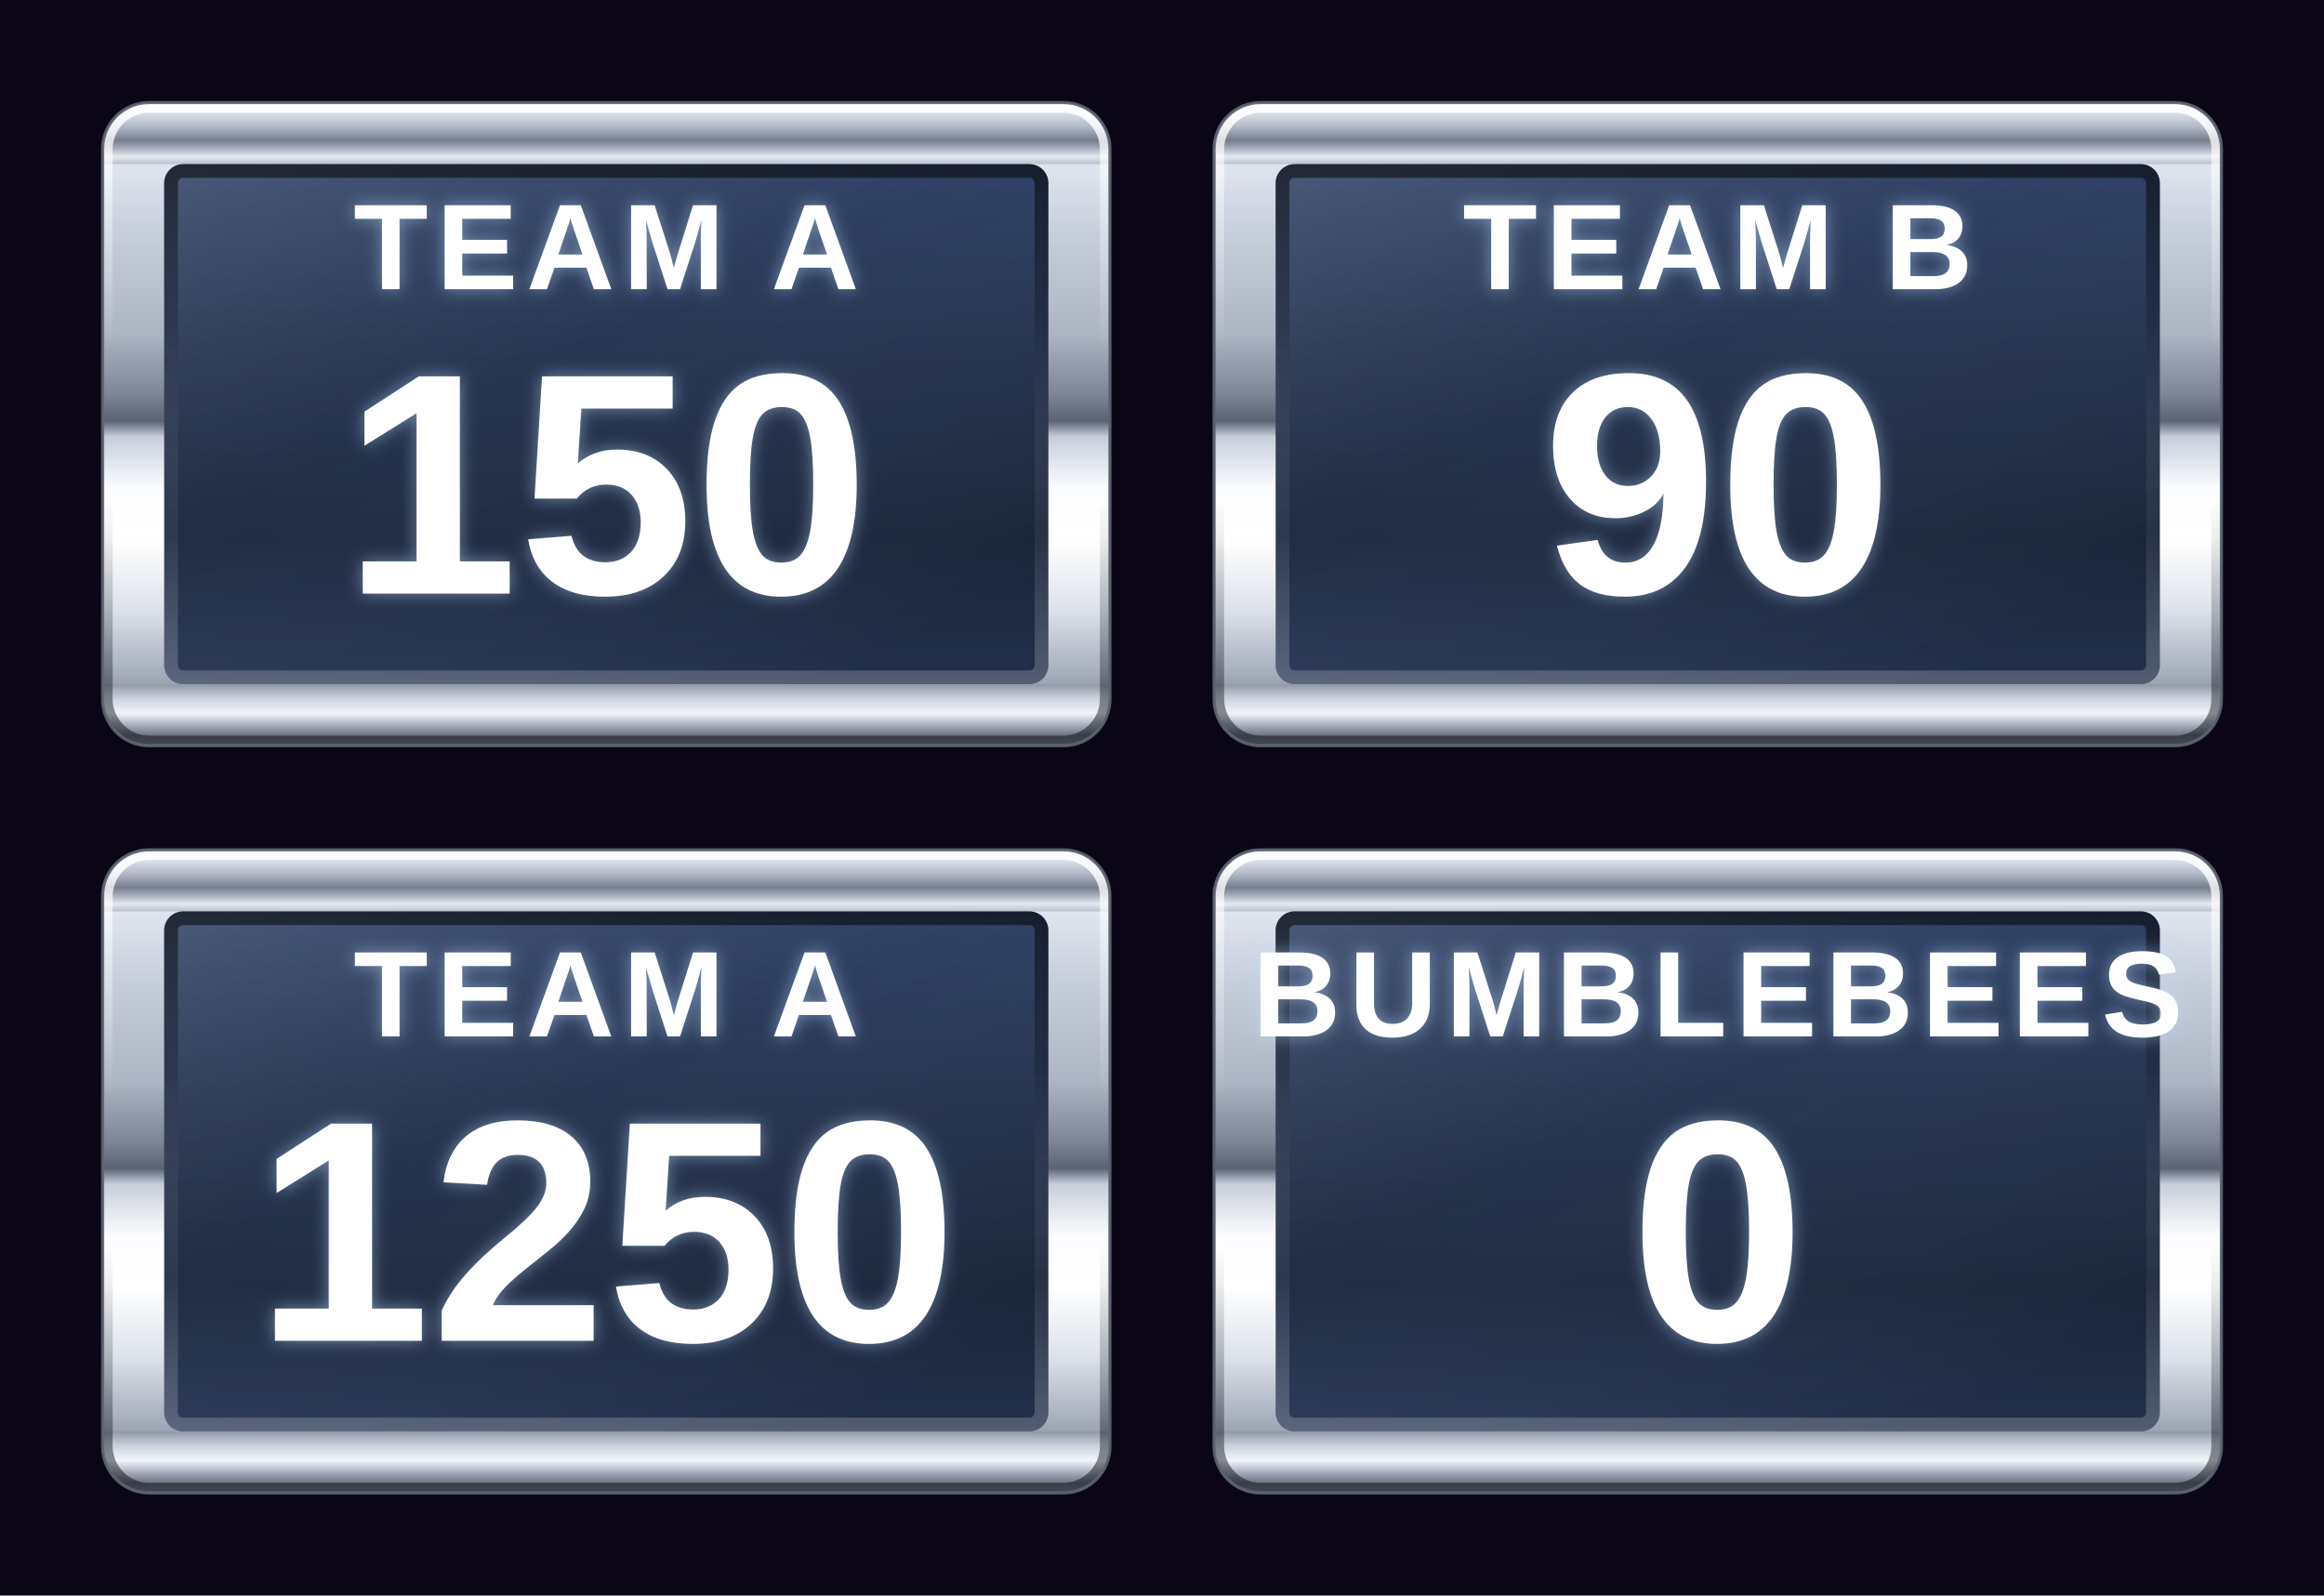
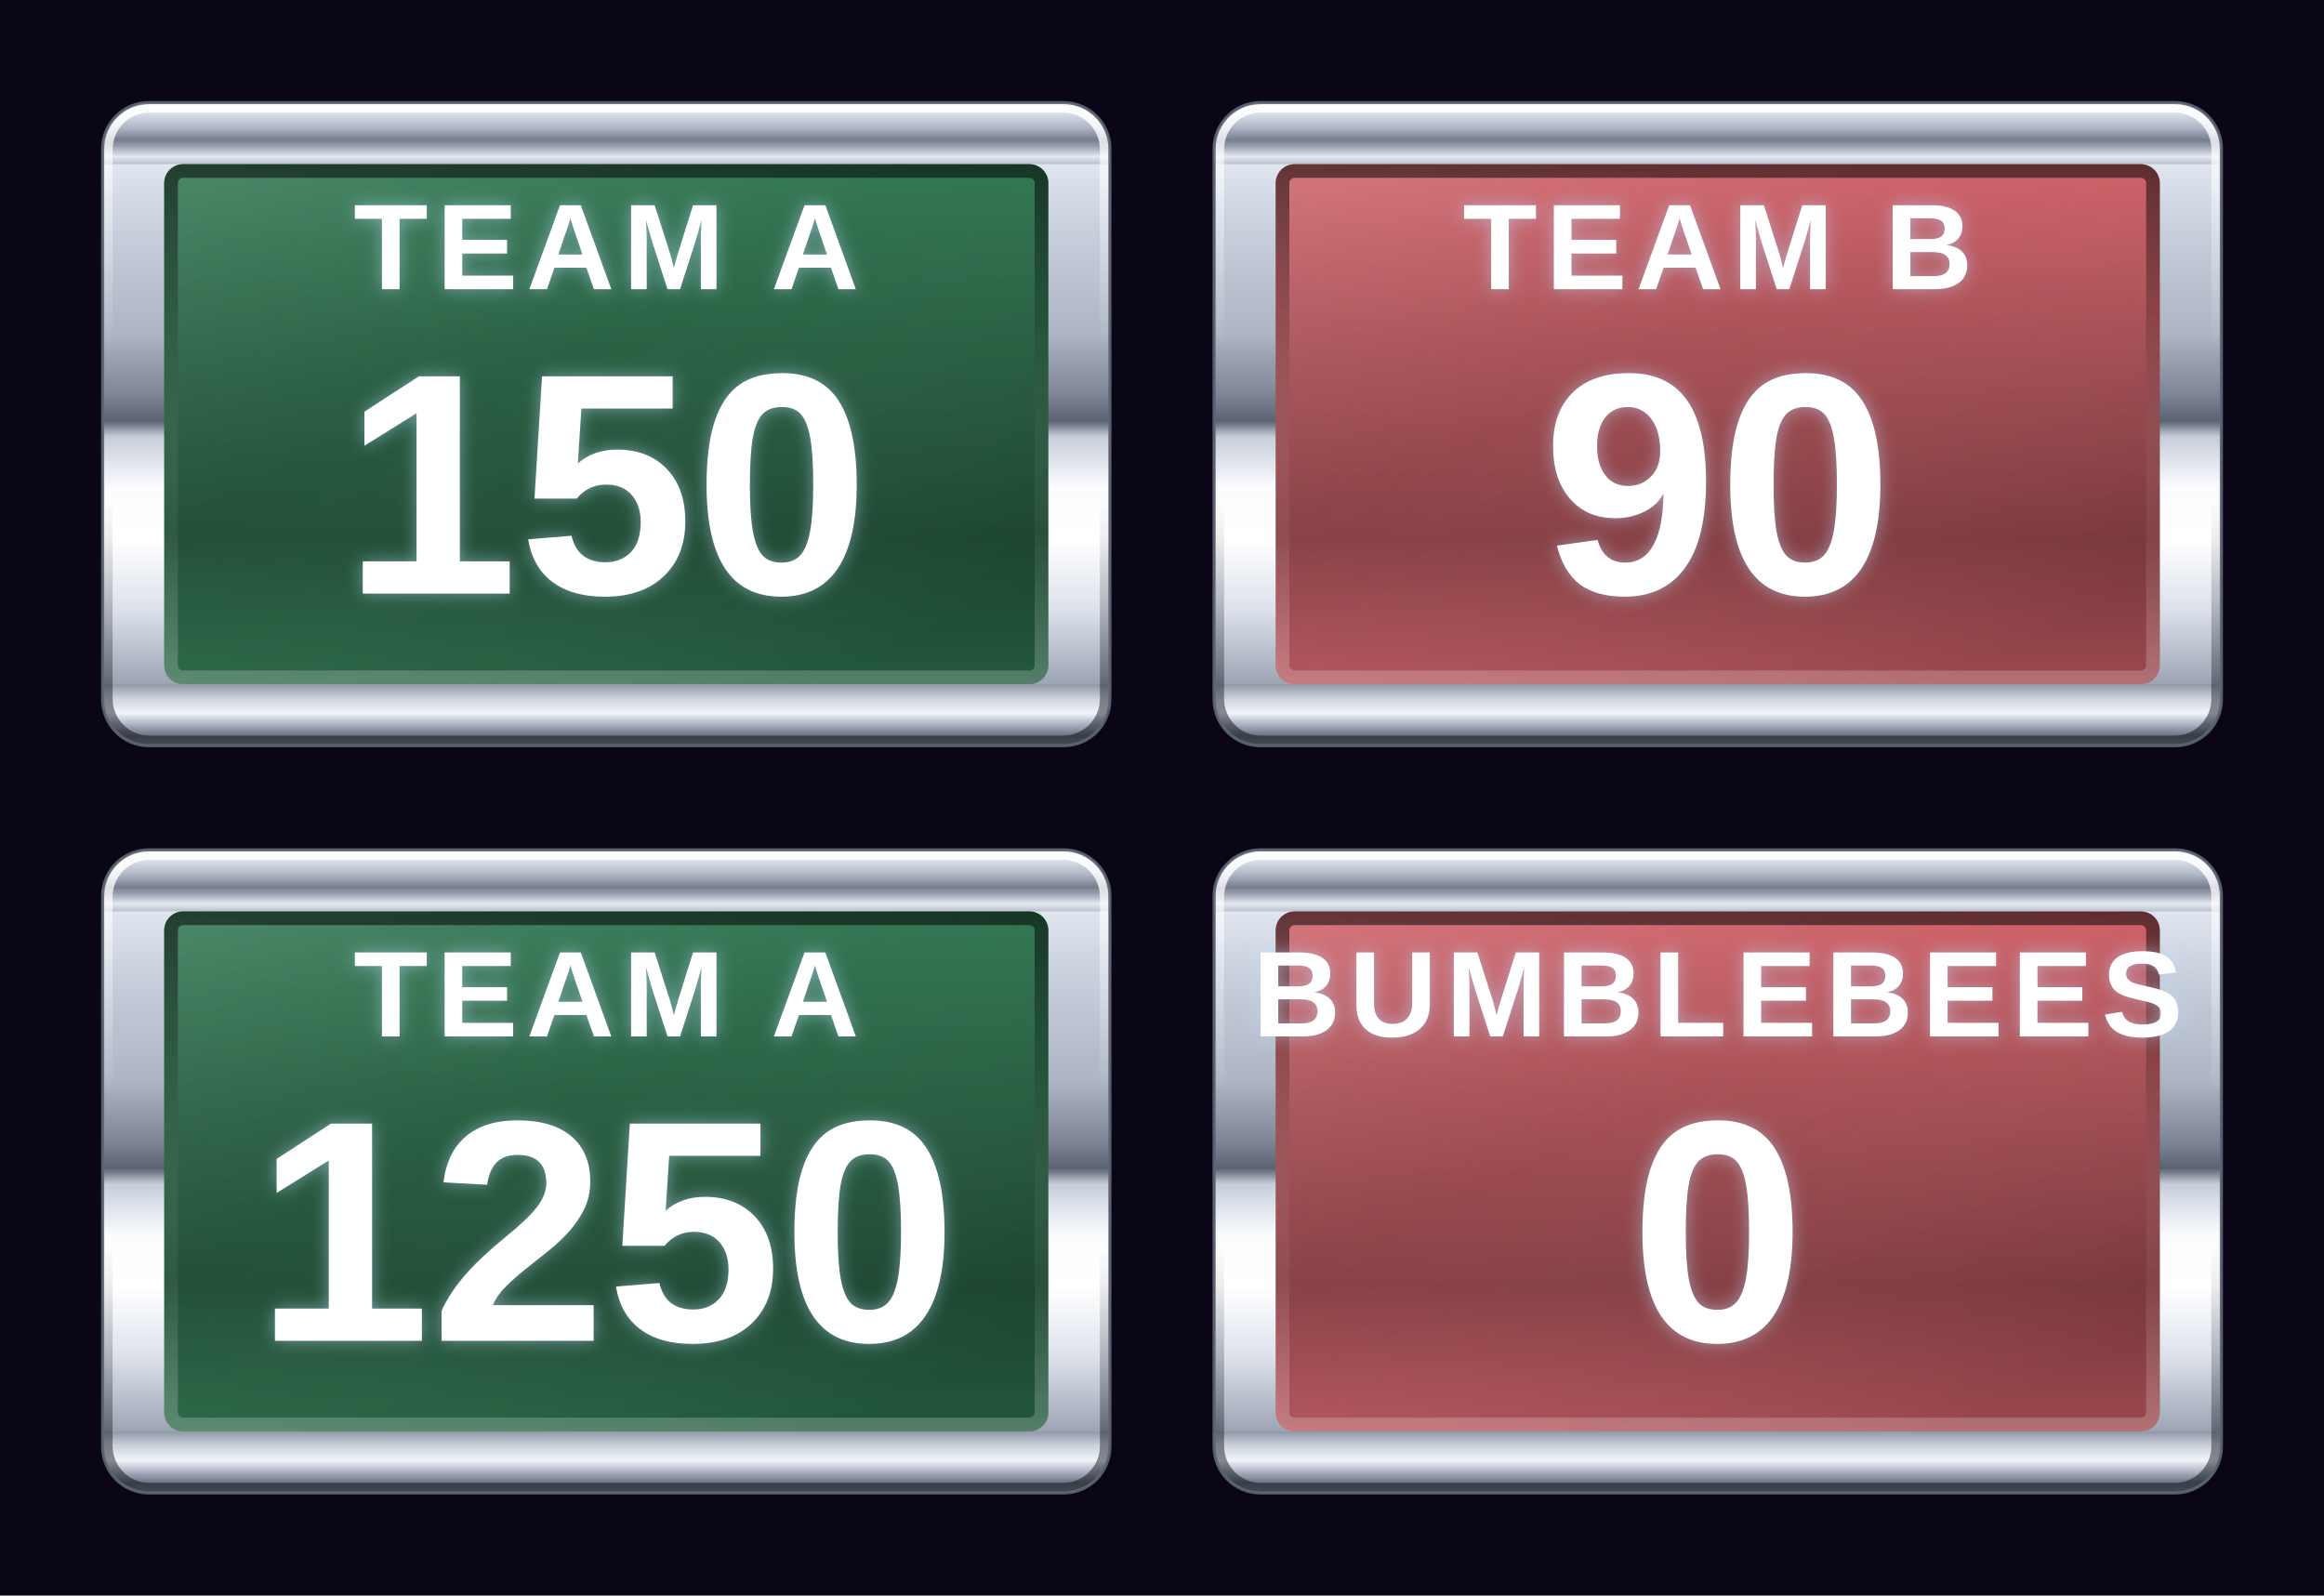
<svg xmlns="http://www.w3.org/2000/svg" viewBox="0 0 1104 758" width="1104" height="758">
  <defs>
    <linearGradient id="chrome" x1="0" y1="0" x2="0" y2="1">
      <stop offset="0.00" stop-color="#F6F9FD" />
      <stop offset="0.06" stop-color="#E8EDF5" />
      <stop offset="0.20" stop-color="#C7CFDC" />
      <stop offset="0.36" stop-color="#ADB5C4" />
      <stop offset="0.455" stop-color="#7C8496" />
      <stop offset="0.495" stop-color="#5A6274" />
      <stop offset="0.520" stop-color="#C7CEDA" />
      <stop offset="0.60" stop-color="#FBFCFE" />
      <stop offset="0.68" stop-color="#FFFFFF" />
      <stop offset="0.79" stop-color="#DCE1EA" />
      <stop offset="0.89" stop-color="#A5ADBC" />
      <stop offset="0.96" stop-color="#79818F" />
      <stop offset="1.00" stop-color="#AEB6C4" />
    </linearGradient>
    <linearGradient id="bevel" x1="0" y1="0" x2="0" y2="1">
      <stop offset="0.00" stop-color="#FFFFFF" stop-opacity="0.95" />
      <stop offset="0.16" stop-color="#FFFFFF" stop-opacity="0.40" />
      <stop offset="0.38" stop-color="#FFFFFF" stop-opacity="0.00" />
      <stop offset="0.62" stop-color="#0B0E14" stop-opacity="0.00" />
      <stop offset="0.85" stop-color="#0B0E14" stop-opacity="0.30" />
      <stop offset="1.00" stop-color="#0B0E14" stop-opacity="0.55" />
    </linearGradient>
-     <linearGradient id="screen" x1="0" y1="0" x2="0" y2="1">
-       <stop offset="0.00" stop-color="#2C3E63" />
-       <stop offset="0.35" stop-color="#23324F" />
-       <stop offset="0.72" stop-color="#1C283F" />
-       <stop offset="1.00" stop-color="#273757" />
+     <linearGradient id="screen-a" x1="0" y1="0" x2="0" y2="1">
+       <stop offset="0.00" stop-color="#2F7550" />
+       <stop offset="0.35" stop-color="#265E40" />
+       <stop offset="0.72" stop-color="#1E4B33" />
+       <stop offset="1.00" stop-color="#296746" />
    </linearGradient>
    <linearGradient id="recess" x1="0" y1="0" x2="0" y2="1">
      <stop offset="0.00" stop-color="#000000" stop-opacity="0.55" />
      <stop offset="0.30" stop-color="#000000" stop-opacity="0.18" />
      <stop offset="0.70" stop-color="#FFFFFF" stop-opacity="0.05" />
      <stop offset="1.00" stop-color="#FFFFFF" stop-opacity="0.22" />
    </linearGradient>
-     <linearGradient id="sheen" x1="0" y1="0" x2="0.75" y2="1">
-       <stop offset="0.00" stop-color="#C4C9D3" stop-opacity="0.20" />
-       <stop offset="0.45" stop-color="#858FA5" stop-opacity="0.05" />
-       <stop offset="1.00" stop-color="#0A0E16" stop-opacity="0.18" />
+     <linearGradient id="sheen-a" x1="0" y1="0" x2="0.75" y2="1">
+       <stop offset="0.00" stop-color="#C5D8CE" stop-opacity="0.20" />
+       <stop offset="0.45" stop-color="#86AF9A" stop-opacity="0.05" />
+       <stop offset="1.00" stop-color="#0A1A12" stop-opacity="0.18" />
    </linearGradient>
    <filter id="glow" x="-25%" y="-25%" width="150%" height="150%">
      <feGaussianBlur stdDeviation="9" result="b" />
      <feMerge>
        <feMergeNode in="b" />
        <feMergeNode in="SourceGraphic" />
      </feMerge>
    </filter>
    <filter id="textglow" x="-35%" y="-35%" width="170%" height="180%">
      <feDropShadow dx="0" dy="7" stdDeviation="5" flood-color="#04070E" flood-opacity="0.72" />
      <feGaussianBlur in="SourceAlpha" stdDeviation="4" result="b" />
      <feFlood flood-color="#BEDCFF" flood-opacity="0.5" result="c" />
      <feComposite in="c" in2="b" operator="in" result="glow" />
      <feMerge>
        <feMergeNode in="glow" />
        <feMergeNode in="SourceGraphic" />
      </feMerge>
    </filter>
    <linearGradient id="frameTop" gradientUnits="userSpaceOnUse" x1="0" y1="0" x2="0" y2="30">
      <stop offset="0.00" stop-color="#FDFEFF" />
      <stop offset="0.18" stop-color="#DDE3EC" />
      <stop offset="0.42" stop-color="#AEB6C5" />
      <stop offset="0.62" stop-color="#767E8E" />
      <stop offset="0.72" stop-color="#9AA2B1" />
      <stop offset="0.88" stop-color="#E4E9F1" />
      <stop offset="1.00" stop-color="#B9C1CE" />
    </linearGradient>
    <linearGradient id="frameBottom" gradientUnits="userSpaceOnUse" x1="0" y1="277" x2="0" y2="307">
      <stop offset="0.00" stop-color="#9098A7" />
      <stop offset="0.22" stop-color="#C9D0DB" />
      <stop offset="0.46" stop-color="#F2F5FA" />
      <stop offset="0.64" stop-color="#AAB2C1" />
      <stop offset="0.82" stop-color="#6A7180" />
      <stop offset="1.00" stop-color="#8F97A5" />
    </linearGradient>
    <clipPath id="frameClip">
      <rect x="1" y="1" width="478" height="305" rx="22" />
    </clipPath>
    <clipPath id="screenClip">
      <rect x="30" y="30" width="420" height="247" rx="9" />
    </clipPath>
+     <linearGradient id="chrome" x1="0" y1="0" x2="0" y2="1">
+       <stop offset="0.00" stop-color="#F6F9FD" />
+       <stop offset="0.06" stop-color="#E8EDF5" />
+       <stop offset="0.20" stop-color="#C7CFDC" />
+       <stop offset="0.36" stop-color="#ADB5C4" />
+       <stop offset="0.455" stop-color="#7C8496" />
+       <stop offset="0.495" stop-color="#5A6274" />
+       <stop offset="0.520" stop-color="#C7CEDA" />
+       <stop offset="0.60" stop-color="#FBFCFE" />
+       <stop offset="0.68" stop-color="#FFFFFF" />
+       <stop offset="0.79" stop-color="#DCE1EA" />
+       <stop offset="0.89" stop-color="#A5ADBC" />
+       <stop offset="0.96" stop-color="#79818F" />
+       <stop offset="1.00" stop-color="#AEB6C4" />
+     </linearGradient>
+     <linearGradient id="bevel" x1="0" y1="0" x2="0" y2="1">
+       <stop offset="0.00" stop-color="#FFFFFF" stop-opacity="0.95" />
+       <stop offset="0.16" stop-color="#FFFFFF" stop-opacity="0.40" />
+       <stop offset="0.38" stop-color="#FFFFFF" stop-opacity="0.00" />
+       <stop offset="0.62" stop-color="#0B0E14" stop-opacity="0.00" />
+       <stop offset="0.85" stop-color="#0B0E14" stop-opacity="0.30" />
+       <stop offset="1.00" stop-color="#0B0E14" stop-opacity="0.55" />
+     </linearGradient>
+     <linearGradient id="screen-b" x1="0" y1="0" x2="0" y2="1">
+       <stop offset="0.00" stop-color="#CE6067" />
+       <stop offset="0.35" stop-color="#A54D52" />
+       <stop offset="0.72" stop-color="#843D42" />
+       <stop offset="1.00" stop-color="#B5545B" />
+     </linearGradient>
+     <linearGradient id="recess" x1="0" y1="0" x2="0" y2="1">
+       <stop offset="0.00" stop-color="#000000" stop-opacity="0.55" />
+       <stop offset="0.30" stop-color="#000000" stop-opacity="0.18" />
+       <stop offset="0.70" stop-color="#FFFFFF" stop-opacity="0.05" />
+       <stop offset="1.00" stop-color="#FFFFFF" stop-opacity="0.22" />
+     </linearGradient>
+     <linearGradient id="sheen-b" x1="0" y1="0" x2="0.75" y2="1">
+       <stop offset="0.00" stop-color="#F1D2D4" stop-opacity="0.20" />
+       <stop offset="0.45" stop-color="#E3A3A7" stop-opacity="0.05" />
+       <stop offset="1.00" stop-color="#2D1517" stop-opacity="0.18" />
+     </linearGradient>
+     <filter id="glow" x="-25%" y="-25%" width="150%" height="150%">
+       <feGaussianBlur stdDeviation="9" result="b" />
+       <feMerge>
+         <feMergeNode in="b" />
+         <feMergeNode in="SourceGraphic" />
+       </feMerge>
+     </filter>
+     <filter id="textglow" x="-35%" y="-35%" width="170%" height="180%">
+       <feDropShadow dx="0" dy="7" stdDeviation="5" flood-color="#04070E" flood-opacity="0.72" />
+       <feGaussianBlur in="SourceAlpha" stdDeviation="4" result="b" />
+       <feFlood flood-color="#BEDCFF" flood-opacity="0.5" result="c" />
+       <feComposite in="c" in2="b" operator="in" result="glow" />
+       <feMerge>
+         <feMergeNode in="glow" />
+         <feMergeNode in="SourceGraphic" />
+       </feMerge>
+     </filter>
+     <linearGradient id="frameTop" gradientUnits="userSpaceOnUse" x1="0" y1="0" x2="0" y2="30">
+       <stop offset="0.00" stop-color="#FDFEFF" />
+       <stop offset="0.18" stop-color="#DDE3EC" />
+       <stop offset="0.42" stop-color="#AEB6C5" />
+       <stop offset="0.62" stop-color="#767E8E" />
+       <stop offset="0.72" stop-color="#9AA2B1" />
+       <stop offset="0.88" stop-color="#E4E9F1" />
+       <stop offset="1.00" stop-color="#B9C1CE" />
+     </linearGradient>
+     <linearGradient id="frameBottom" gradientUnits="userSpaceOnUse" x1="0" y1="277" x2="0" y2="307">
+       <stop offset="0.00" stop-color="#9098A7" />
+       <stop offset="0.22" stop-color="#C9D0DB" />
+       <stop offset="0.46" stop-color="#F2F5FA" />
+       <stop offset="0.64" stop-color="#AAB2C1" />
+       <stop offset="0.82" stop-color="#6A7180" />
+       <stop offset="1.00" stop-color="#8F97A5" />
+     </linearGradient>
+     <clipPath id="frameClip">
+       <rect x="1" y="1" width="478" height="305" rx="22" />
+     </clipPath>
+     <clipPath id="screenClip">
+       <rect x="30" y="30" width="420" height="247" rx="9" />
+     </clipPath>
  </defs>
  <rect width="1104" height="758" fill="#0B0616" />
  <g transform="translate(48,48)">
    <rect x="1" y="1" width="478" height="305" rx="22" fill="url(#chrome)" />
    <g clip-path="url(#frameClip)">
      <rect x="0" y="0" width="480" height="30" fill="url(#frameTop)" />
      <rect x="0" y="277" width="480" height="30" fill="url(#frameBottom)" />
      <rect x="1" y="1" width="478" height="305" rx="22" fill="none" stroke="url(#bevel)" stroke-width="9" />
    </g>
    <rect x="0.75" y="0.75" width="478.5" height="305.5" rx="22" fill="none" stroke="#5F6776" stroke-width="1.5" stroke-opacity="0.9" />
-     <rect x="30" y="30" width="420" height="247" rx="9" fill="url(#screen)" />
-     <g clip-path="url(#screenClip)">
-       <rect x="30" y="30" width="420" height="247" fill="url(#sheen)" />
+     <rect x="30" y="30" width="420" height="247" rx="9" fill="url(#screen-a)" />
+     <g clip-path="url(#screenClip)">
+       <rect x="30" y="30" width="420" height="247" fill="url(#sheen-a)" />
    </g>
    <g clip-path="url(#screenClip)">
      <rect x="30" y="30" width="420" height="247" rx="9" fill="none" stroke="url(#recess)" stroke-width="13" />
    </g>
    <text x="240" y="89.40" text-anchor="middle" font-family="'Arial Narrow','Haettenschweiler','Arial Bold',Arial,Helvetica,sans-serif" font-size="58" font-weight="bold" letter-spacing="4" fill="#FFFFFF" filter="url(#textglow)">TEAM A</text>
    <text x="240" y="234.00" text-anchor="middle" font-family="'Arial Narrow','Haettenschweiler','Arial Bold',Arial,Helvetica,sans-serif" font-size="150" font-weight="bold" fill="#FFFFFF" filter="url(#textglow)">150</text>
  </g>
  <g transform="translate(576,48)">
    <rect x="1" y="1" width="478" height="305" rx="22" fill="url(#chrome)" />
    <g clip-path="url(#frameClip)">
      <rect x="0" y="0" width="480" height="30" fill="url(#frameTop)" />
      <rect x="0" y="277" width="480" height="30" fill="url(#frameBottom)" />
      <rect x="1" y="1" width="478" height="305" rx="22" fill="none" stroke="url(#bevel)" stroke-width="9" />
    </g>
    <rect x="0.75" y="0.75" width="478.5" height="305.5" rx="22" fill="none" stroke="#5F6776" stroke-width="1.5" stroke-opacity="0.9" />
-     <rect x="30" y="30" width="420" height="247" rx="9" fill="url(#screen)" />
-     <g clip-path="url(#screenClip)">
-       <rect x="30" y="30" width="420" height="247" fill="url(#sheen)" />
+     <rect x="30" y="30" width="420" height="247" rx="9" fill="url(#screen-b)" />
+     <g clip-path="url(#screenClip)">
+       <rect x="30" y="30" width="420" height="247" fill="url(#sheen-b)" />
    </g>
    <g clip-path="url(#screenClip)">
      <rect x="30" y="30" width="420" height="247" rx="9" fill="none" stroke="url(#recess)" stroke-width="13" />
    </g>
    <text x="240" y="89.40" text-anchor="middle" font-family="'Arial Narrow','Haettenschweiler','Arial Bold',Arial,Helvetica,sans-serif" font-size="58" font-weight="bold" letter-spacing="4" fill="#FFFFFF" filter="url(#textglow)">TEAM B</text>
    <text x="240" y="234.00" text-anchor="middle" font-family="'Arial Narrow','Haettenschweiler','Arial Bold',Arial,Helvetica,sans-serif" font-size="150" font-weight="bold" fill="#FFFFFF" filter="url(#textglow)">90</text>
  </g>
  <g transform="translate(48,403)">
    <rect x="1" y="1" width="478" height="305" rx="22" fill="url(#chrome)" />
    <g clip-path="url(#frameClip)">
      <rect x="0" y="0" width="480" height="30" fill="url(#frameTop)" />
      <rect x="0" y="277" width="480" height="30" fill="url(#frameBottom)" />
      <rect x="1" y="1" width="478" height="305" rx="22" fill="none" stroke="url(#bevel)" stroke-width="9" />
    </g>
    <rect x="0.75" y="0.75" width="478.5" height="305.5" rx="22" fill="none" stroke="#5F6776" stroke-width="1.5" stroke-opacity="0.9" />
-     <rect x="30" y="30" width="420" height="247" rx="9" fill="url(#screen)" />
-     <g clip-path="url(#screenClip)">
-       <rect x="30" y="30" width="420" height="247" fill="url(#sheen)" />
+     <rect x="30" y="30" width="420" height="247" rx="9" fill="url(#screen-a)" />
+     <g clip-path="url(#screenClip)">
+       <rect x="30" y="30" width="420" height="247" fill="url(#sheen-a)" />
    </g>
    <g clip-path="url(#screenClip)">
      <rect x="30" y="30" width="420" height="247" rx="9" fill="none" stroke="url(#recess)" stroke-width="13" />
    </g>
    <text x="240" y="89.40" text-anchor="middle" font-family="'Arial Narrow','Haettenschweiler','Arial Bold',Arial,Helvetica,sans-serif" font-size="58" font-weight="bold" letter-spacing="4" fill="#FFFFFF" filter="url(#textglow)">TEAM A</text>
    <text x="240" y="234.00" text-anchor="middle" font-family="'Arial Narrow','Haettenschweiler','Arial Bold',Arial,Helvetica,sans-serif" font-size="150" font-weight="bold" fill="#FFFFFF" filter="url(#textglow)">1250</text>
  </g>
  <g transform="translate(576,403)">
    <rect x="1" y="1" width="478" height="305" rx="22" fill="url(#chrome)" />
    <g clip-path="url(#frameClip)">
      <rect x="0" y="0" width="480" height="30" fill="url(#frameTop)" />
      <rect x="0" y="277" width="480" height="30" fill="url(#frameBottom)" />
      <rect x="1" y="1" width="478" height="305" rx="22" fill="none" stroke="url(#bevel)" stroke-width="9" />
    </g>
    <rect x="0.75" y="0.75" width="478.5" height="305.5" rx="22" fill="none" stroke="#5F6776" stroke-width="1.5" stroke-opacity="0.9" />
-     <rect x="30" y="30" width="420" height="247" rx="9" fill="url(#screen)" />
-     <g clip-path="url(#screenClip)">
-       <rect x="30" y="30" width="420" height="247" fill="url(#sheen)" />
+     <rect x="30" y="30" width="420" height="247" rx="9" fill="url(#screen-b)" />
+     <g clip-path="url(#screenClip)">
+       <rect x="30" y="30" width="420" height="247" fill="url(#sheen-b)" />
    </g>
    <g clip-path="url(#screenClip)">
      <rect x="30" y="30" width="420" height="247" rx="9" fill="none" stroke="url(#recess)" stroke-width="13" />
    </g>
    <text x="240" y="89.40" text-anchor="middle" font-family="'Arial Narrow','Haettenschweiler','Arial Bold',Arial,Helvetica,sans-serif" font-size="58" font-weight="bold" letter-spacing="4" fill="#FFFFFF" filter="url(#textglow)">BUMBLEBEES</text>
    <text x="240" y="234.00" text-anchor="middle" font-family="'Arial Narrow','Haettenschweiler','Arial Bold',Arial,Helvetica,sans-serif" font-size="150" font-weight="bold" fill="#FFFFFF" filter="url(#textglow)">0</text>
  </g>
</svg>
